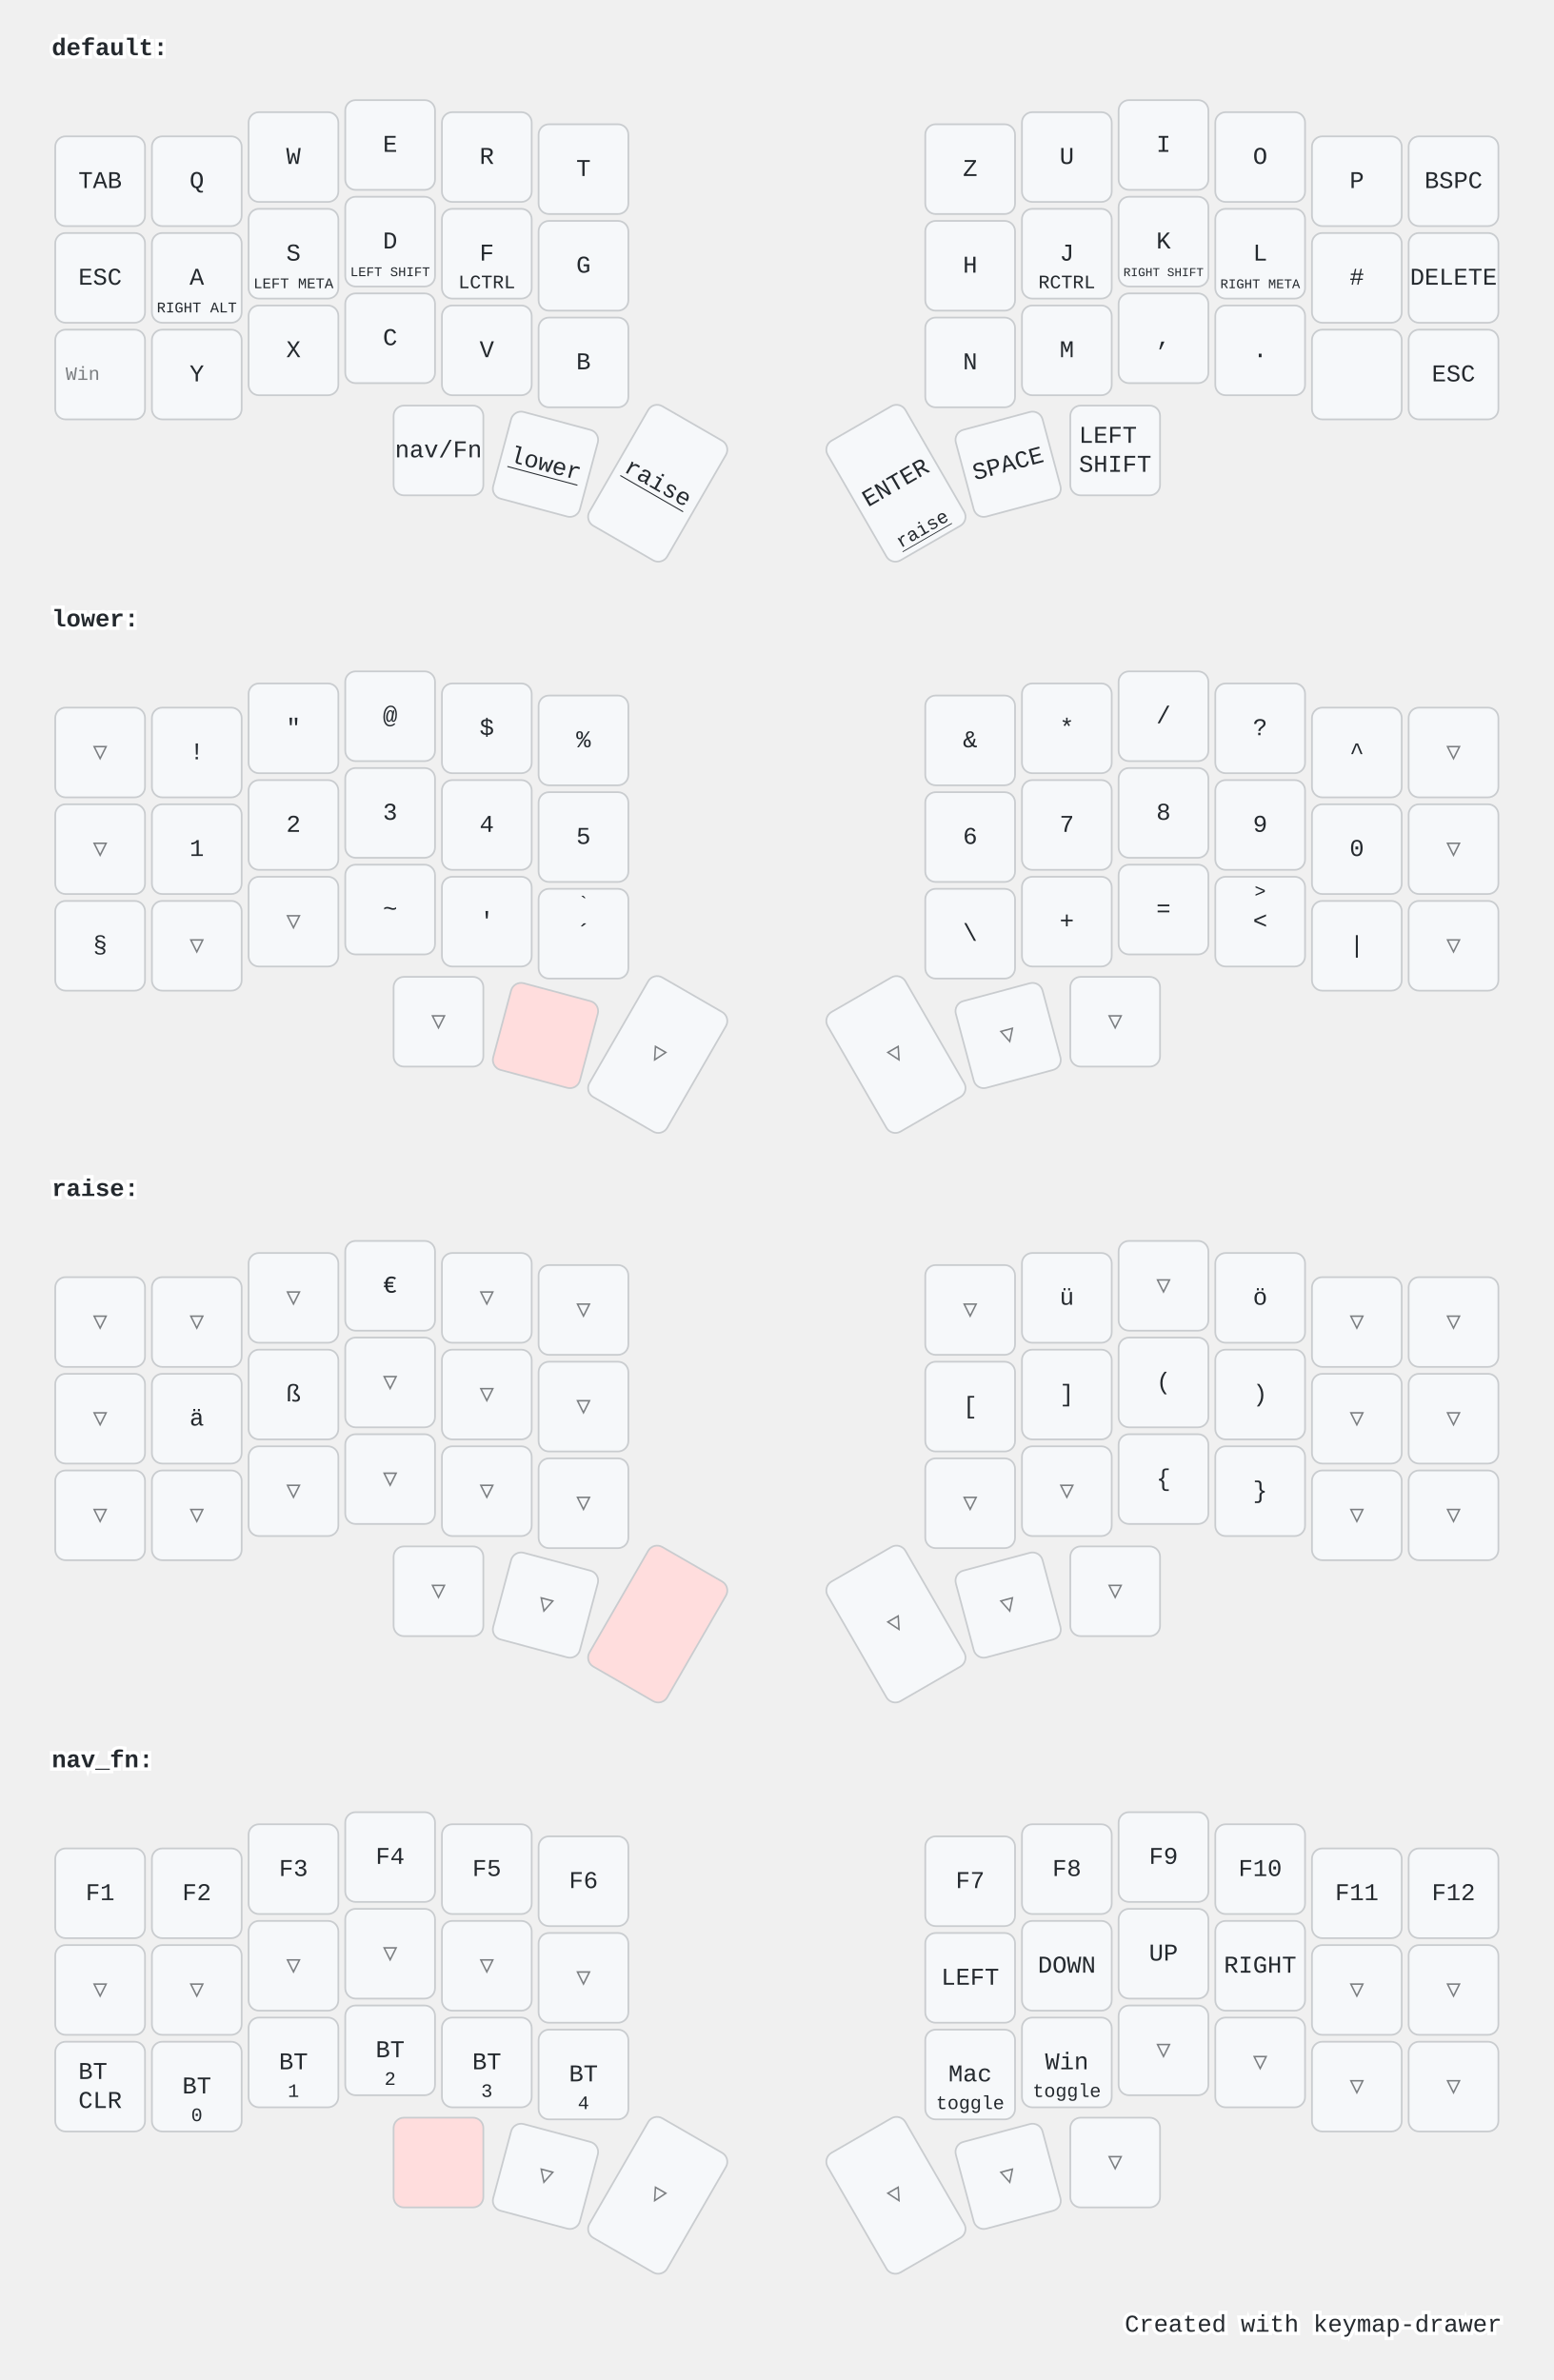
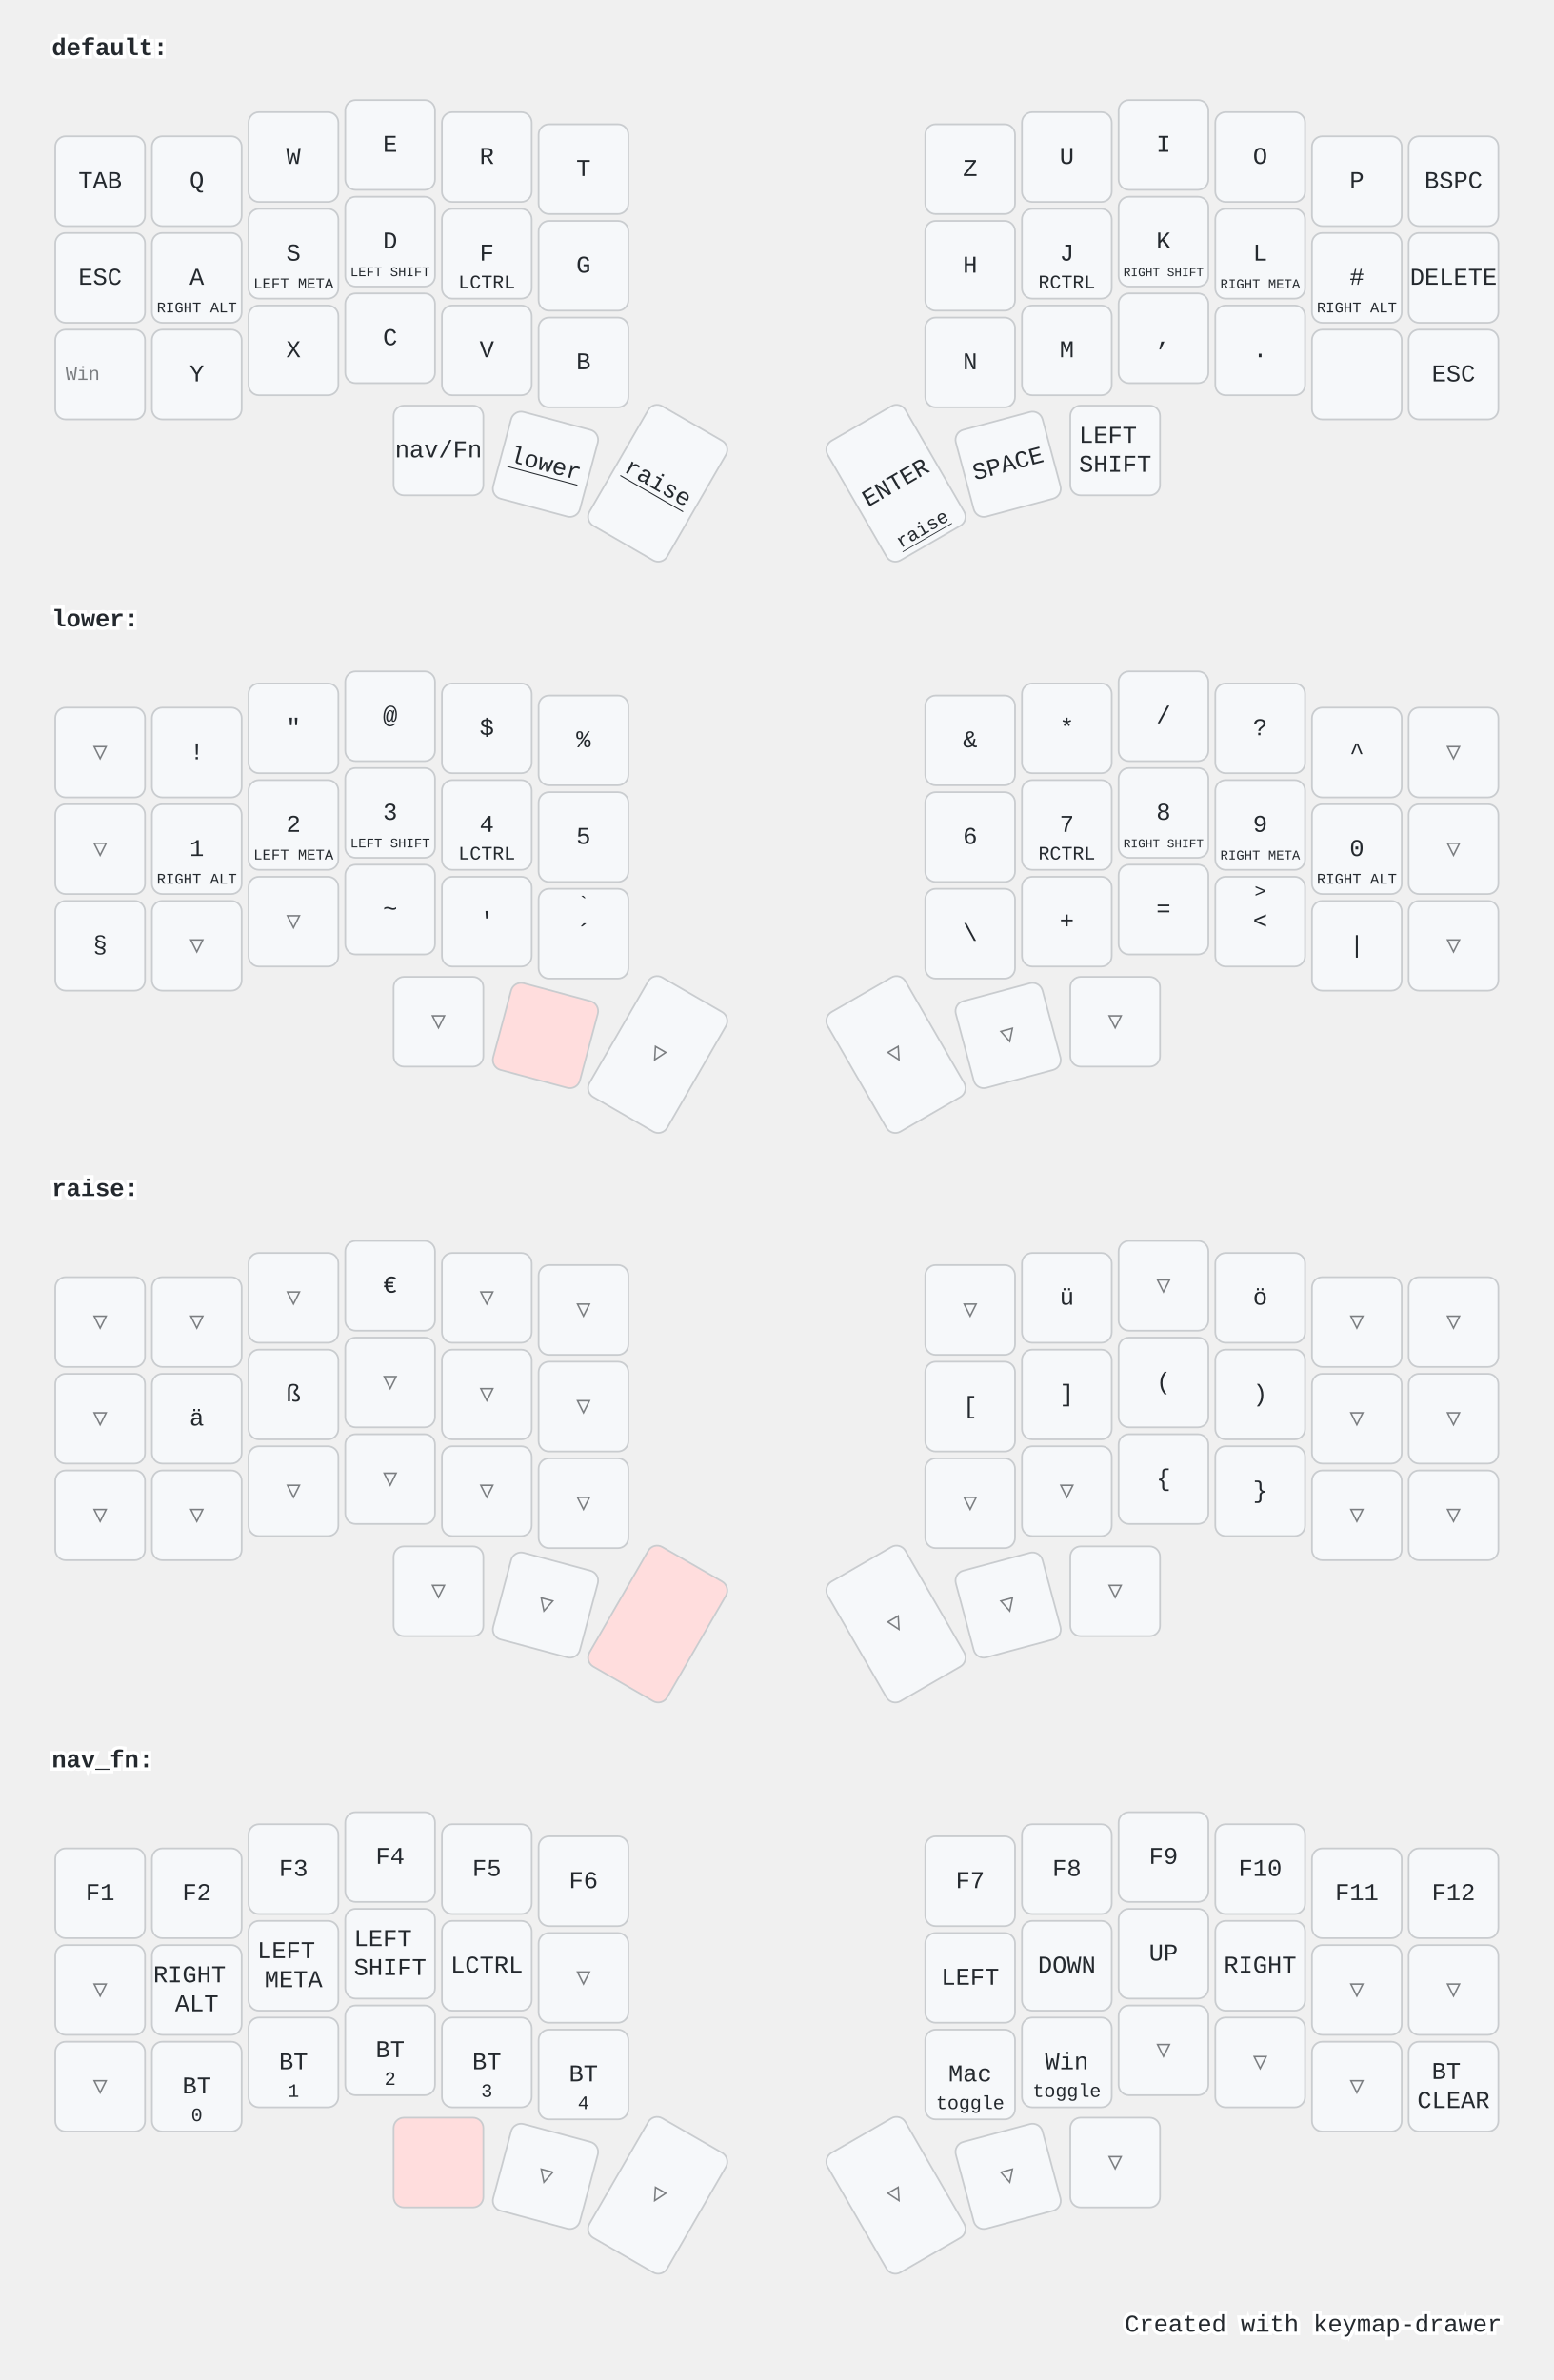
<svg xmlns="http://www.w3.org/2000/svg" width="900" height="1379" viewBox="0 0 900 1379" class="keymap">
  <style>/* inherit to force styles through use tags */
svg path {
    fill: inherit;
}

/* font and background color specifications */
svg.keymap {
    font-family: SFMono-Regular,Consolas,Liberation Mono,Menlo,monospace;
    font-size: 14px;
    font-kerning: normal;
    text-rendering: optimizeLegibility;
    fill: #24292e;
}

/* default key styling */
rect.key {
    fill: #f6f8fa;
}

rect.key, rect.combo {
    stroke: #c9cccf;
    stroke-width: 1;
}

/* default key side styling, only used is draw_key_sides is set */
rect.side {
    filter: brightness(90%);
}

/* color accent for combo boxes */
rect.combo, rect.combo-separate {
    fill: #cdf;
}

/* color accent for held keys */
rect.held, rect.combo.held {
    fill: #fdd;
}

/* color accent for ghost (optional) keys */
rect.ghost, rect.combo.ghost {
    stroke-dasharray: 4, 4;
    stroke-width: 2;
}

text {
    text-anchor: middle;
    dominant-baseline: middle;
}

/* styling for layer labels */
text.label {
    font-weight: bold;
    text-anchor: start;
    stroke: white;
    stroke-width: 4;
    paint-order: stroke;
}

/* styling for optional footer */
text.footer {
    text-anchor: end;
    dominant-baseline: auto;
    stroke: white;
    stroke-width: 4;
    paint-order: stroke;
}

/* styling for combo tap, and key non-tap label text */
text.combo, text.hold, text.shifted, text.left, text.right {
    font-size: 11px;
}

text.hold {
    text-anchor: middle;
    dominant-baseline: auto;
}

text.shifted {
    text-anchor: middle;
    dominant-baseline: hanging;
}

text.left {
    text-anchor: start;
}

text.right {
    text-anchor: end;
}

text.layer-activator {
    text-decoration: underline;
}

/* styling for hold/shifted label text in combo box */
text.combo.hold, text.combo.shifted, text.combo.left, text.combo.right {
    font-size: 8px;
}

/* lighter symbol for transparent keys */
text.trans {
    fill: #7b7e81;
}

/* styling for combo dendrons */
path.combo {
    stroke-width: 1;
    stroke: gray;
    fill: none;
}

/* Start Tabler Icons Cleanup */
/* cannot use height/width with glyphs */
.icon-tabler &gt; path {
    fill: inherit;
    stroke: inherit;
    stroke-width: 2;
}
/* hide tabler's default box */
.icon-tabler &gt; path[stroke="none"][fill="none"] {
    visibility: hidden;
}
/* End Tabler Icons Cleanup */

@media (prefers-color-scheme: dark) {
svg.keymap { fill: #d1d6db; }
rect.key { fill: #3f4750; }
rect.key, rect.combo { stroke: #60666c; }
rect.combo, rect.combo-separate { fill: #1f3d7a; }
rect.held, rect.combo.held { fill: #854747; }
text.label, text.footer { stroke: black; }
text.trans { fill: #7e8184; }
path.combo { stroke: #7f7f7f; }

}</style>
  <g transform="translate(30, 0)" class="layer-default">
    <text x="0" y="28" class="label" id="default">default:</text>
    <g transform="translate(0, 56)">
      <g transform="translate(28, 49)" class="key keypos-0">
        <rect rx="6" ry="6" x="-26" y="-26" width="52" height="52" class="key" />
        <text x="0" y="0" class="key tap">TAB</text>
      </g>
      <g transform="translate(84, 49)" class="key keypos-1">
        <rect rx="6" ry="6" x="-26" y="-26" width="52" height="52" class="key" />
        <text x="0" y="0" class="key tap">Q</text>
      </g>
      <g transform="translate(140, 35)" class="key keypos-2">
        <rect rx="6" ry="6" x="-26" y="-26" width="52" height="52" class="key" />
        <text x="0" y="0" class="key tap">W</text>
      </g>
      <g transform="translate(196, 28)" class="key keypos-3">
        <rect rx="6" ry="6" x="-26" y="-26" width="52" height="52" class="key" />
        <text x="0" y="0" class="key tap">E</text>
      </g>
      <g transform="translate(252, 35)" class="key keypos-4">
        <rect rx="6" ry="6" x="-26" y="-26" width="52" height="52" class="key" />
        <text x="0" y="0" class="key tap">R</text>
      </g>
      <g transform="translate(308, 42)" class="key keypos-5">
        <rect rx="6" ry="6" x="-26" y="-26" width="52" height="52" class="key" />
        <text x="0" y="0" class="key tap">T</text>
      </g>
      <g transform="translate(532, 42)" class="key keypos-6">
        <rect rx="6" ry="6" x="-26" y="-26" width="52" height="52" class="key" />
        <text x="0" y="0" class="key tap">Z</text>
      </g>
      <g transform="translate(588, 35)" class="key keypos-7">
        <rect rx="6" ry="6" x="-26" y="-26" width="52" height="52" class="key" />
        <text x="0" y="0" class="key tap">U</text>
      </g>
      <g transform="translate(644, 28)" class="key keypos-8">
        <rect rx="6" ry="6" x="-26" y="-26" width="52" height="52" class="key" />
        <text x="0" y="0" class="key tap">I</text>
      </g>
      <g transform="translate(700, 35)" class="key keypos-9">
        <rect rx="6" ry="6" x="-26" y="-26" width="52" height="52" class="key" />
        <text x="0" y="0" class="key tap">O</text>
      </g>
      <g transform="translate(756, 49)" class="key keypos-10">
        <rect rx="6" ry="6" x="-26" y="-26" width="52" height="52" class="key" />
        <text x="0" y="0" class="key tap">P</text>
      </g>
      <g transform="translate(812, 49)" class="key keypos-11">
        <rect rx="6" ry="6" x="-26" y="-26" width="52" height="52" class="key" />
        <text x="0" y="0" class="key tap">BSPC</text>
      </g>
      <g transform="translate(28, 105)" class="key keypos-12">
        <rect rx="6" ry="6" x="-26" y="-26" width="52" height="52" class="key" />
        <text x="0" y="0" class="key tap">ESC</text>
      </g>
      <g transform="translate(84, 105)" class="key keypos-13">
        <rect rx="6" ry="6" x="-26" y="-26" width="52" height="52" class="key" />
        <text x="0" y="0" class="key tap">A</text>
        <text x="0" y="20" class="key hold">
          <tspan style="font-size: 78%">RIGHT ALT</tspan>
        </text>
      </g>
      <g transform="translate(140, 91)" class="key keypos-14">
        <rect rx="6" ry="6" x="-26" y="-26" width="52" height="52" class="key" />
        <text x="0" y="0" class="key tap">S</text>
        <text x="0" y="20" class="key hold">
          <tspan style="font-size: 78%">LEFT META</tspan>
        </text>
      </g>
      <g transform="translate(196, 84)" class="key keypos-15">
        <rect rx="6" ry="6" x="-26" y="-26" width="52" height="52" class="key" />
        <text x="0" y="0" class="key tap">D</text>
        <text x="0" y="20" class="key hold">
          <tspan style="font-size: 70%">LEFT SHIFT</tspan>
        </text>
      </g>
      <g transform="translate(252, 91)" class="key keypos-16">
        <rect rx="6" ry="6" x="-26" y="-26" width="52" height="52" class="key" />
        <text x="0" y="0" class="key tap">F</text>
        <text x="0" y="20" class="key hold">LCTRL</text>
      </g>
      <g transform="translate(308, 98)" class="key keypos-17">
        <rect rx="6" ry="6" x="-26" y="-26" width="52" height="52" class="key" />
        <text x="0" y="0" class="key tap">G</text>
      </g>
      <g transform="translate(532, 98)" class="key keypos-18">
        <rect rx="6" ry="6" x="-26" y="-26" width="52" height="52" class="key" />
        <text x="0" y="0" class="key tap">H</text>
      </g>
      <g transform="translate(588, 91)" class="key keypos-19">
        <rect rx="6" ry="6" x="-26" y="-26" width="52" height="52" class="key" />
        <text x="0" y="0" class="key tap">J</text>
        <text x="0" y="20" class="key hold">RCTRL</text>
      </g>
      <g transform="translate(644, 84)" class="key keypos-20">
        <rect rx="6" ry="6" x="-26" y="-26" width="52" height="52" class="key" />
        <text x="0" y="0" class="key tap">K</text>
        <text x="0" y="20" class="key hold">
          <tspan style="font-size: 64%">RIGHT SHIFT</tspan>
        </text>
      </g>
      <g transform="translate(700, 91)" class="key keypos-21">
        <rect rx="6" ry="6" x="-26" y="-26" width="52" height="52" class="key" />
        <text x="0" y="0" class="key tap">L</text>
        <text x="0" y="20" class="key hold">
          <tspan style="font-size: 70%">RIGHT META</tspan>
        </text>
      </g>
      <g transform="translate(756, 105)" class="key keypos-22">
        <rect rx="6" ry="6" x="-26" y="-26" width="52" height="52" class="key" />
        <text x="0" y="0" class="key tap">#</text>
+         <text x="0" y="20" class="key hold">
+           <tspan style="font-size: 78%">RIGHT ALT</tspan>
+         </text>
      </g>
      <g transform="translate(812, 105)" class="key keypos-23">
        <rect rx="6" ry="6" x="-26" y="-26" width="52" height="52" class="key" />
        <text x="0" y="0" class="key tap">DELETE</text>
      </g>
      <g transform="translate(28, 161)" class="key trans keypos-24">
        <rect rx="6" ry="6" x="-26" y="-26" width="52" height="52" class="key trans" />
        <text x="-20" y="0" class="key trans left">Win</text>
      </g>
      <g transform="translate(84, 161)" class="key keypos-25">
        <rect rx="6" ry="6" x="-26" y="-26" width="52" height="52" class="key" />
        <text x="0" y="0" class="key tap">Y</text>
      </g>
      <g transform="translate(140, 147)" class="key keypos-26">
        <rect rx="6" ry="6" x="-26" y="-26" width="52" height="52" class="key" />
        <text x="0" y="0" class="key tap">X</text>
      </g>
      <g transform="translate(196, 140)" class="key keypos-27">
        <rect rx="6" ry="6" x="-26" y="-26" width="52" height="52" class="key" />
        <text x="0" y="0" class="key tap">C</text>
      </g>
      <g transform="translate(252, 147)" class="key keypos-28">
        <rect rx="6" ry="6" x="-26" y="-26" width="52" height="52" class="key" />
        <text x="0" y="0" class="key tap">V</text>
      </g>
      <g transform="translate(308, 154)" class="key keypos-29">
        <rect rx="6" ry="6" x="-26" y="-26" width="52" height="52" class="key" />
        <text x="0" y="0" class="key tap">B</text>
      </g>
      <g transform="translate(532, 154)" class="key keypos-30">
        <rect rx="6" ry="6" x="-26" y="-26" width="52" height="52" class="key" />
        <text x="0" y="0" class="key tap">N</text>
      </g>
      <g transform="translate(588, 147)" class="key keypos-31">
        <rect rx="6" ry="6" x="-26" y="-26" width="52" height="52" class="key" />
        <text x="0" y="0" class="key tap">M</text>
      </g>
      <g transform="translate(644, 140)" class="key keypos-32">
        <rect rx="6" ry="6" x="-26" y="-26" width="52" height="52" class="key" />
        <text x="0" y="0" class="key tap">,</text>
      </g>
      <g transform="translate(700, 147)" class="key keypos-33">
        <rect rx="6" ry="6" x="-26" y="-26" width="52" height="52" class="key" />
        <text x="0" y="0" class="key tap">.</text>
      </g>
      <g transform="translate(756, 161)" class="key keypos-34">
        <rect rx="6" ry="6" x="-26" y="-26" width="52" height="52" class="key" />
      </g>
      <g transform="translate(812, 161)" class="key keypos-35">
        <rect rx="6" ry="6" x="-26" y="-26" width="52" height="52" class="key" />
        <text x="0" y="0" class="key tap">ESC</text>
      </g>
      <g transform="translate(224, 205)" class="key keypos-36">
        <rect rx="6" ry="6" x="-26" y="-26" width="52" height="52" class="key" />
        <text x="0" y="0" class="key tap">nav/Fn</text>
      </g>
      <g transform="translate(286, 213) rotate(15.0)" class="key keypos-37">
        <rect rx="6" ry="6" x="-26" y="-26" width="52" height="52" class="key" />
        <a href="#lower">
          <text x="0" y="0" class="key tap layer-activator">lower</text>
        </a>
      </g>
      <g transform="translate(351, 224) rotate(30.0)" class="key keypos-38">
        <rect rx="6" ry="6" x="-26" y="-40" width="52" height="80" class="key" />
        <a href="#raise">
          <text x="0" y="0" class="key tap layer-activator">raise</text>
        </a>
      </g>
      <g transform="translate(489, 224) rotate(-30.0)" class="key keypos-39">
        <rect rx="6" ry="6" x="-26" y="-40" width="52" height="80" class="key" />
        <text x="0" y="0" class="key tap">ENTER</text>
        <a href="#raise">
          <text x="0" y="34" class="key hold layer-activator">raise</text>
        </a>
      </g>
      <g transform="translate(554, 213) rotate(-15.0)" class="key keypos-40">
        <rect rx="6" ry="6" x="-26" y="-26" width="52" height="52" class="key" />
        <text x="0" y="0" class="key tap">SPACE</text>
      </g>
      <g transform="translate(616, 205)" class="key keypos-41">
        <rect rx="6" ry="6" x="-26" y="-26" width="52" height="52" class="key" />
        <text x="0" y="0" class="key tap">
          <tspan x="0" dy="-0.6em">LEFT</tspan>
          <tspan x="0" dy="1.2em">SHIFT</tspan>
        </text>
      </g>
    </g>
  </g>
  <g transform="translate(30, 331)" class="layer-lower">
    <text x="0" y="28" class="label" id="lower">lower:</text>
    <g transform="translate(0, 56)">
      <g transform="translate(28, 49)" class="key trans keypos-0">
        <rect rx="6" ry="6" x="-26" y="-26" width="52" height="52" class="key trans" />
        <text x="0" y="0" class="key trans tap">▽</text>
      </g>
      <g transform="translate(84, 49)" class="key keypos-1">
        <rect rx="6" ry="6" x="-26" y="-26" width="52" height="52" class="key" />
        <text x="0" y="0" class="key tap">!</text>
      </g>
      <g transform="translate(140, 35)" class="key keypos-2">
        <rect rx="6" ry="6" x="-26" y="-26" width="52" height="52" class="key" />
        <text x="0" y="0" class="key tap">"</text>
      </g>
      <g transform="translate(196, 28)" class="key keypos-3">
        <rect rx="6" ry="6" x="-26" y="-26" width="52" height="52" class="key" />
        <text x="0" y="0" class="key tap">@</text>
      </g>
      <g transform="translate(252, 35)" class="key keypos-4">
        <rect rx="6" ry="6" x="-26" y="-26" width="52" height="52" class="key" />
        <text x="0" y="0" class="key tap">$</text>
      </g>
      <g transform="translate(308, 42)" class="key keypos-5">
        <rect rx="6" ry="6" x="-26" y="-26" width="52" height="52" class="key" />
        <text x="0" y="0" class="key tap">%</text>
      </g>
      <g transform="translate(532, 42)" class="key keypos-6">
        <rect rx="6" ry="6" x="-26" y="-26" width="52" height="52" class="key" />
        <text x="0" y="0" class="key tap">&amp;</text>
      </g>
      <g transform="translate(588, 35)" class="key keypos-7">
        <rect rx="6" ry="6" x="-26" y="-26" width="52" height="52" class="key" />
        <text x="0" y="0" class="key tap">*</text>
      </g>
      <g transform="translate(644, 28)" class="key keypos-8">
        <rect rx="6" ry="6" x="-26" y="-26" width="52" height="52" class="key" />
        <text x="0" y="0" class="key tap">/</text>
      </g>
      <g transform="translate(700, 35)" class="key keypos-9">
        <rect rx="6" ry="6" x="-26" y="-26" width="52" height="52" class="key" />
        <text x="0" y="0" class="key tap">?</text>
      </g>
      <g transform="translate(756, 49)" class="key keypos-10">
        <rect rx="6" ry="6" x="-26" y="-26" width="52" height="52" class="key" />
        <text x="0" y="0" class="key tap">^</text>
      </g>
      <g transform="translate(812, 49)" class="key trans keypos-11">
        <rect rx="6" ry="6" x="-26" y="-26" width="52" height="52" class="key trans" />
        <text x="0" y="0" class="key trans tap">▽</text>
      </g>
      <g transform="translate(28, 105)" class="key trans keypos-12">
        <rect rx="6" ry="6" x="-26" y="-26" width="52" height="52" class="key trans" />
        <text x="0" y="0" class="key trans tap">▽</text>
      </g>
      <g transform="translate(84, 105)" class="key keypos-13">
        <rect rx="6" ry="6" x="-26" y="-26" width="52" height="52" class="key" />
        <text x="0" y="0" class="key tap">1</text>
+         <text x="0" y="20" class="key hold">
+           <tspan style="font-size: 78%">RIGHT ALT</tspan>
+         </text>
      </g>
      <g transform="translate(140, 91)" class="key keypos-14">
        <rect rx="6" ry="6" x="-26" y="-26" width="52" height="52" class="key" />
        <text x="0" y="0" class="key tap">2</text>
+         <text x="0" y="20" class="key hold">
+           <tspan style="font-size: 78%">LEFT META</tspan>
+         </text>
      </g>
      <g transform="translate(196, 84)" class="key keypos-15">
        <rect rx="6" ry="6" x="-26" y="-26" width="52" height="52" class="key" />
        <text x="0" y="0" class="key tap">3</text>
+         <text x="0" y="20" class="key hold">
+           <tspan style="font-size: 70%">LEFT SHIFT</tspan>
+         </text>
      </g>
      <g transform="translate(252, 91)" class="key keypos-16">
        <rect rx="6" ry="6" x="-26" y="-26" width="52" height="52" class="key" />
        <text x="0" y="0" class="key tap">4</text>
+         <text x="0" y="20" class="key hold">LCTRL</text>
      </g>
      <g transform="translate(308, 98)" class="key keypos-17">
        <rect rx="6" ry="6" x="-26" y="-26" width="52" height="52" class="key" />
        <text x="0" y="0" class="key tap">5</text>
      </g>
      <g transform="translate(532, 98)" class="key keypos-18">
        <rect rx="6" ry="6" x="-26" y="-26" width="52" height="52" class="key" />
        <text x="0" y="0" class="key tap">6</text>
      </g>
      <g transform="translate(588, 91)" class="key keypos-19">
        <rect rx="6" ry="6" x="-26" y="-26" width="52" height="52" class="key" />
        <text x="0" y="0" class="key tap">7</text>
+         <text x="0" y="20" class="key hold">RCTRL</text>
      </g>
      <g transform="translate(644, 84)" class="key keypos-20">
        <rect rx="6" ry="6" x="-26" y="-26" width="52" height="52" class="key" />
        <text x="0" y="0" class="key tap">8</text>
+         <text x="0" y="20" class="key hold">
+           <tspan style="font-size: 64%">RIGHT SHIFT</tspan>
+         </text>
      </g>
      <g transform="translate(700, 91)" class="key keypos-21">
        <rect rx="6" ry="6" x="-26" y="-26" width="52" height="52" class="key" />
        <text x="0" y="0" class="key tap">9</text>
+         <text x="0" y="20" class="key hold">
+           <tspan style="font-size: 70%">RIGHT META</tspan>
+         </text>
      </g>
      <g transform="translate(756, 105)" class="key keypos-22">
        <rect rx="6" ry="6" x="-26" y="-26" width="52" height="52" class="key" />
        <text x="0" y="0" class="key tap">0</text>
+         <text x="0" y="20" class="key hold">
+           <tspan style="font-size: 78%">RIGHT ALT</tspan>
+         </text>
      </g>
      <g transform="translate(812, 105)" class="key trans keypos-23">
        <rect rx="6" ry="6" x="-26" y="-26" width="52" height="52" class="key trans" />
        <text x="0" y="0" class="key trans tap">▽</text>
      </g>
      <g transform="translate(28, 161)" class="key keypos-24">
        <rect rx="6" ry="6" x="-26" y="-26" width="52" height="52" class="key" />
        <text x="0" y="0" class="key tap">§</text>
      </g>
      <g transform="translate(84, 161)" class="key trans keypos-25">
        <rect rx="6" ry="6" x="-26" y="-26" width="52" height="52" class="key trans" />
        <text x="0" y="0" class="key trans tap">▽</text>
      </g>
      <g transform="translate(140, 147)" class="key trans keypos-26">
        <rect rx="6" ry="6" x="-26" y="-26" width="52" height="52" class="key trans" />
        <text x="0" y="0" class="key trans tap">▽</text>
      </g>
      <g transform="translate(196, 140)" class="key keypos-27">
        <rect rx="6" ry="6" x="-26" y="-26" width="52" height="52" class="key" />
        <text x="0" y="0" class="key tap">~</text>
      </g>
      <g transform="translate(252, 147)" class="key keypos-28">
        <rect rx="6" ry="6" x="-26" y="-26" width="52" height="52" class="key" />
        <text x="0" y="0" class="key tap">'</text>
      </g>
      <g transform="translate(308, 154)" class="key keypos-29">
        <rect rx="6" ry="6" x="-26" y="-26" width="52" height="52" class="key" />
        <text x="0" y="0" class="key tap">´</text>
        <text x="0" y="-20" class="key shifted">`</text>
      </g>
      <g transform="translate(532, 154)" class="key keypos-30">
        <rect rx="6" ry="6" x="-26" y="-26" width="52" height="52" class="key" />
        <text x="0" y="0" class="key tap">\</text>
      </g>
      <g transform="translate(588, 147)" class="key keypos-31">
        <rect rx="6" ry="6" x="-26" y="-26" width="52" height="52" class="key" />
        <text x="0" y="0" class="key tap">+</text>
      </g>
      <g transform="translate(644, 140)" class="key keypos-32">
        <rect rx="6" ry="6" x="-26" y="-26" width="52" height="52" class="key" />
        <text x="0" y="0" class="key tap">=</text>
      </g>
      <g transform="translate(700, 147)" class="key keypos-33">
        <rect rx="6" ry="6" x="-26" y="-26" width="52" height="52" class="key" />
        <text x="0" y="0" class="key tap">&lt;</text>
        <text x="0" y="-20" class="key shifted">&gt;</text>
      </g>
      <g transform="translate(756, 161)" class="key keypos-34">
        <rect rx="6" ry="6" x="-26" y="-26" width="52" height="52" class="key" />
        <text x="0" y="0" class="key tap">|</text>
      </g>
      <g transform="translate(812, 161)" class="key trans keypos-35">
        <rect rx="6" ry="6" x="-26" y="-26" width="52" height="52" class="key trans" />
        <text x="0" y="0" class="key trans tap">▽</text>
      </g>
      <g transform="translate(224, 205)" class="key trans keypos-36">
        <rect rx="6" ry="6" x="-26" y="-26" width="52" height="52" class="key trans" />
        <text x="0" y="0" class="key trans tap">▽</text>
      </g>
      <g transform="translate(286, 213) rotate(15.0)" class="key held keypos-37">
        <rect rx="6" ry="6" x="-26" y="-26" width="52" height="52" class="key held" />
      </g>
      <g transform="translate(351, 224) rotate(30.0)" class="key trans keypos-38">
        <rect rx="6" ry="6" x="-26" y="-40" width="52" height="80" class="key trans" />
        <text x="0" y="0" class="key trans tap">▽</text>
      </g>
      <g transform="translate(489, 224) rotate(-30.0)" class="key trans keypos-39">
        <rect rx="6" ry="6" x="-26" y="-40" width="52" height="80" class="key trans" />
        <text x="0" y="0" class="key trans tap">▽</text>
      </g>
      <g transform="translate(554, 213) rotate(-15.0)" class="key trans keypos-40">
        <rect rx="6" ry="6" x="-26" y="-26" width="52" height="52" class="key trans" />
        <text x="0" y="0" class="key trans tap">▽</text>
      </g>
      <g transform="translate(616, 205)" class="key trans keypos-41">
        <rect rx="6" ry="6" x="-26" y="-26" width="52" height="52" class="key trans" />
        <text x="0" y="0" class="key trans tap">▽</text>
      </g>
    </g>
  </g>
  <g transform="translate(30, 661)" class="layer-raise">
    <text x="0" y="28" class="label" id="raise">raise:</text>
    <g transform="translate(0, 56)">
      <g transform="translate(28, 49)" class="key trans keypos-0">
        <rect rx="6" ry="6" x="-26" y="-26" width="52" height="52" class="key trans" />
        <text x="0" y="0" class="key trans tap">▽</text>
      </g>
      <g transform="translate(84, 49)" class="key trans keypos-1">
        <rect rx="6" ry="6" x="-26" y="-26" width="52" height="52" class="key trans" />
        <text x="0" y="0" class="key trans tap">▽</text>
      </g>
      <g transform="translate(140, 35)" class="key trans keypos-2">
        <rect rx="6" ry="6" x="-26" y="-26" width="52" height="52" class="key trans" />
        <text x="0" y="0" class="key trans tap">▽</text>
      </g>
      <g transform="translate(196, 28)" class="key keypos-3">
        <rect rx="6" ry="6" x="-26" y="-26" width="52" height="52" class="key" />
        <text x="0" y="0" class="key tap">€</text>
      </g>
      <g transform="translate(252, 35)" class="key trans keypos-4">
        <rect rx="6" ry="6" x="-26" y="-26" width="52" height="52" class="key trans" />
        <text x="0" y="0" class="key trans tap">▽</text>
      </g>
      <g transform="translate(308, 42)" class="key trans keypos-5">
        <rect rx="6" ry="6" x="-26" y="-26" width="52" height="52" class="key trans" />
        <text x="0" y="0" class="key trans tap">▽</text>
      </g>
      <g transform="translate(532, 42)" class="key trans keypos-6">
        <rect rx="6" ry="6" x="-26" y="-26" width="52" height="52" class="key trans" />
        <text x="0" y="0" class="key trans tap">▽</text>
      </g>
      <g transform="translate(588, 35)" class="key keypos-7">
        <rect rx="6" ry="6" x="-26" y="-26" width="52" height="52" class="key" />
        <text x="0" y="0" class="key tap">ü</text>
      </g>
      <g transform="translate(644, 28)" class="key trans keypos-8">
        <rect rx="6" ry="6" x="-26" y="-26" width="52" height="52" class="key trans" />
        <text x="0" y="0" class="key trans tap">▽</text>
      </g>
      <g transform="translate(700, 35)" class="key keypos-9">
        <rect rx="6" ry="6" x="-26" y="-26" width="52" height="52" class="key" />
        <text x="0" y="0" class="key tap">ö</text>
      </g>
      <g transform="translate(756, 49)" class="key trans keypos-10">
        <rect rx="6" ry="6" x="-26" y="-26" width="52" height="52" class="key trans" />
        <text x="0" y="0" class="key trans tap">▽</text>
      </g>
      <g transform="translate(812, 49)" class="key trans keypos-11">
        <rect rx="6" ry="6" x="-26" y="-26" width="52" height="52" class="key trans" />
        <text x="0" y="0" class="key trans tap">▽</text>
      </g>
      <g transform="translate(28, 105)" class="key trans keypos-12">
        <rect rx="6" ry="6" x="-26" y="-26" width="52" height="52" class="key trans" />
        <text x="0" y="0" class="key trans tap">▽</text>
      </g>
      <g transform="translate(84, 105)" class="key keypos-13">
        <rect rx="6" ry="6" x="-26" y="-26" width="52" height="52" class="key" />
        <text x="0" y="0" class="key tap">ä</text>
      </g>
      <g transform="translate(140, 91)" class="key keypos-14">
        <rect rx="6" ry="6" x="-26" y="-26" width="52" height="52" class="key" />
        <text x="0" y="0" class="key tap">ß</text>
      </g>
      <g transform="translate(196, 84)" class="key trans keypos-15">
        <rect rx="6" ry="6" x="-26" y="-26" width="52" height="52" class="key trans" />
        <text x="0" y="0" class="key trans tap">▽</text>
      </g>
      <g transform="translate(252, 91)" class="key trans keypos-16">
        <rect rx="6" ry="6" x="-26" y="-26" width="52" height="52" class="key trans" />
        <text x="0" y="0" class="key trans tap">▽</text>
      </g>
      <g transform="translate(308, 98)" class="key trans keypos-17">
        <rect rx="6" ry="6" x="-26" y="-26" width="52" height="52" class="key trans" />
        <text x="0" y="0" class="key trans tap">▽</text>
      </g>
      <g transform="translate(532, 98)" class="key keypos-18">
        <rect rx="6" ry="6" x="-26" y="-26" width="52" height="52" class="key" />
        <text x="0" y="0" class="key tap">[</text>
      </g>
      <g transform="translate(588, 91)" class="key keypos-19">
        <rect rx="6" ry="6" x="-26" y="-26" width="52" height="52" class="key" />
        <text x="0" y="0" class="key tap">]</text>
      </g>
      <g transform="translate(644, 84)" class="key keypos-20">
        <rect rx="6" ry="6" x="-26" y="-26" width="52" height="52" class="key" />
        <text x="0" y="0" class="key tap">(</text>
      </g>
      <g transform="translate(700, 91)" class="key keypos-21">
        <rect rx="6" ry="6" x="-26" y="-26" width="52" height="52" class="key" />
        <text x="0" y="0" class="key tap">)</text>
      </g>
      <g transform="translate(756, 105)" class="key trans keypos-22">
        <rect rx="6" ry="6" x="-26" y="-26" width="52" height="52" class="key trans" />
        <text x="0" y="0" class="key trans tap">▽</text>
      </g>
      <g transform="translate(812, 105)" class="key trans keypos-23">
        <rect rx="6" ry="6" x="-26" y="-26" width="52" height="52" class="key trans" />
        <text x="0" y="0" class="key trans tap">▽</text>
      </g>
      <g transform="translate(28, 161)" class="key trans keypos-24">
        <rect rx="6" ry="6" x="-26" y="-26" width="52" height="52" class="key trans" />
        <text x="0" y="0" class="key trans tap">▽</text>
      </g>
      <g transform="translate(84, 161)" class="key trans keypos-25">
        <rect rx="6" ry="6" x="-26" y="-26" width="52" height="52" class="key trans" />
        <text x="0" y="0" class="key trans tap">▽</text>
      </g>
      <g transform="translate(140, 147)" class="key trans keypos-26">
        <rect rx="6" ry="6" x="-26" y="-26" width="52" height="52" class="key trans" />
        <text x="0" y="0" class="key trans tap">▽</text>
      </g>
      <g transform="translate(196, 140)" class="key trans keypos-27">
        <rect rx="6" ry="6" x="-26" y="-26" width="52" height="52" class="key trans" />
        <text x="0" y="0" class="key trans tap">▽</text>
      </g>
      <g transform="translate(252, 147)" class="key trans keypos-28">
        <rect rx="6" ry="6" x="-26" y="-26" width="52" height="52" class="key trans" />
        <text x="0" y="0" class="key trans tap">▽</text>
      </g>
      <g transform="translate(308, 154)" class="key trans keypos-29">
        <rect rx="6" ry="6" x="-26" y="-26" width="52" height="52" class="key trans" />
        <text x="0" y="0" class="key trans tap">▽</text>
      </g>
      <g transform="translate(532, 154)" class="key trans keypos-30">
        <rect rx="6" ry="6" x="-26" y="-26" width="52" height="52" class="key trans" />
        <text x="0" y="0" class="key trans tap">▽</text>
      </g>
      <g transform="translate(588, 147)" class="key trans keypos-31">
        <rect rx="6" ry="6" x="-26" y="-26" width="52" height="52" class="key trans" />
        <text x="0" y="0" class="key trans tap">▽</text>
      </g>
      <g transform="translate(644, 140)" class="key keypos-32">
        <rect rx="6" ry="6" x="-26" y="-26" width="52" height="52" class="key" />
        <text x="0" y="0" class="key tap">{</text>
      </g>
      <g transform="translate(700, 147)" class="key keypos-33">
        <rect rx="6" ry="6" x="-26" y="-26" width="52" height="52" class="key" />
        <text x="0" y="0" class="key tap">}</text>
      </g>
      <g transform="translate(756, 161)" class="key trans keypos-34">
        <rect rx="6" ry="6" x="-26" y="-26" width="52" height="52" class="key trans" />
        <text x="0" y="0" class="key trans tap">▽</text>
      </g>
      <g transform="translate(812, 161)" class="key trans keypos-35">
        <rect rx="6" ry="6" x="-26" y="-26" width="52" height="52" class="key trans" />
        <text x="0" y="0" class="key trans tap">▽</text>
      </g>
      <g transform="translate(224, 205)" class="key trans keypos-36">
        <rect rx="6" ry="6" x="-26" y="-26" width="52" height="52" class="key trans" />
        <text x="0" y="0" class="key trans tap">▽</text>
      </g>
      <g transform="translate(286, 213) rotate(15.0)" class="key trans keypos-37">
        <rect rx="6" ry="6" x="-26" y="-26" width="52" height="52" class="key trans" />
        <text x="0" y="0" class="key trans tap">▽</text>
      </g>
      <g transform="translate(351, 224) rotate(30.0)" class="key held keypos-38">
        <rect rx="6" ry="6" x="-26" y="-40" width="52" height="80" class="key held" />
      </g>
      <g transform="translate(489, 224) rotate(-30.0)" class="key trans keypos-39">
        <rect rx="6" ry="6" x="-26" y="-40" width="52" height="80" class="key trans" />
        <text x="0" y="0" class="key trans tap">▽</text>
      </g>
      <g transform="translate(554, 213) rotate(-15.0)" class="key trans keypos-40">
        <rect rx="6" ry="6" x="-26" y="-26" width="52" height="52" class="key trans" />
        <text x="0" y="0" class="key trans tap">▽</text>
      </g>
      <g transform="translate(616, 205)" class="key trans keypos-41">
        <rect rx="6" ry="6" x="-26" y="-26" width="52" height="52" class="key trans" />
        <text x="0" y="0" class="key trans tap">▽</text>
      </g>
    </g>
  </g>
  <g transform="translate(30, 992)" class="layer-nav_fn">
    <text x="0" y="28" class="label" id="nav_fn">nav_fn:</text>
    <g transform="translate(0, 56)">
      <g transform="translate(28, 49)" class="key keypos-0">
        <rect rx="6" ry="6" x="-26" y="-26" width="52" height="52" class="key" />
        <text x="0" y="0" class="key tap">F1</text>
      </g>
      <g transform="translate(84, 49)" class="key keypos-1">
        <rect rx="6" ry="6" x="-26" y="-26" width="52" height="52" class="key" />
        <text x="0" y="0" class="key tap">F2</text>
      </g>
      <g transform="translate(140, 35)" class="key keypos-2">
        <rect rx="6" ry="6" x="-26" y="-26" width="52" height="52" class="key" />
        <text x="0" y="0" class="key tap">F3</text>
      </g>
      <g transform="translate(196, 28)" class="key keypos-3">
        <rect rx="6" ry="6" x="-26" y="-26" width="52" height="52" class="key" />
        <text x="0" y="0" class="key tap">F4</text>
      </g>
      <g transform="translate(252, 35)" class="key keypos-4">
        <rect rx="6" ry="6" x="-26" y="-26" width="52" height="52" class="key" />
        <text x="0" y="0" class="key tap">F5</text>
      </g>
      <g transform="translate(308, 42)" class="key keypos-5">
        <rect rx="6" ry="6" x="-26" y="-26" width="52" height="52" class="key" />
        <text x="0" y="0" class="key tap">F6</text>
      </g>
      <g transform="translate(532, 42)" class="key keypos-6">
        <rect rx="6" ry="6" x="-26" y="-26" width="52" height="52" class="key" />
        <text x="0" y="0" class="key tap">F7</text>
      </g>
      <g transform="translate(588, 35)" class="key keypos-7">
        <rect rx="6" ry="6" x="-26" y="-26" width="52" height="52" class="key" />
        <text x="0" y="0" class="key tap">F8</text>
      </g>
      <g transform="translate(644, 28)" class="key keypos-8">
        <rect rx="6" ry="6" x="-26" y="-26" width="52" height="52" class="key" />
        <text x="0" y="0" class="key tap">F9</text>
      </g>
      <g transform="translate(700, 35)" class="key keypos-9">
        <rect rx="6" ry="6" x="-26" y="-26" width="52" height="52" class="key" />
        <text x="0" y="0" class="key tap">F10</text>
      </g>
      <g transform="translate(756, 49)" class="key keypos-10">
        <rect rx="6" ry="6" x="-26" y="-26" width="52" height="52" class="key" />
        <text x="0" y="0" class="key tap">F11</text>
      </g>
      <g transform="translate(812, 49)" class="key keypos-11">
        <rect rx="6" ry="6" x="-26" y="-26" width="52" height="52" class="key" />
        <text x="0" y="0" class="key tap">F12</text>
      </g>
      <g transform="translate(28, 105)" class="key trans keypos-12">
        <rect rx="6" ry="6" x="-26" y="-26" width="52" height="52" class="key trans" />
        <text x="0" y="0" class="key trans tap">▽</text>
      </g>
-       <g transform="translate(84, 105)" class="key trans keypos-13">
-         <rect rx="6" ry="6" x="-26" y="-26" width="52" height="52" class="key trans" />
-         <text x="0" y="0" class="key trans tap">▽</text>
-       </g>
-       <g transform="translate(140, 91)" class="key trans keypos-14">
-         <rect rx="6" ry="6" x="-26" y="-26" width="52" height="52" class="key trans" />
-         <text x="0" y="0" class="key trans tap">▽</text>
-       </g>
-       <g transform="translate(196, 84)" class="key trans keypos-15">
-         <rect rx="6" ry="6" x="-26" y="-26" width="52" height="52" class="key trans" />
-         <text x="0" y="0" class="key trans tap">▽</text>
-       </g>
-       <g transform="translate(252, 91)" class="key trans keypos-16">
-         <rect rx="6" ry="6" x="-26" y="-26" width="52" height="52" class="key trans" />
-         <text x="0" y="0" class="key trans tap">▽</text>
+       <g transform="translate(84, 105)" class="key keypos-13">
+         <rect rx="6" ry="6" x="-26" y="-26" width="52" height="52" class="key" />
+         <text x="0" y="0" class="key tap">
+           <tspan x="0" dy="-0.6em">RIGHT</tspan>
+           <tspan x="0" dy="1.2em">ALT</tspan>
+         </text>
+       </g>
+       <g transform="translate(140, 91)" class="key keypos-14">
+         <rect rx="6" ry="6" x="-26" y="-26" width="52" height="52" class="key" />
+         <text x="0" y="0" class="key tap">
+           <tspan x="0" dy="-0.6em">LEFT</tspan>
+           <tspan x="0" dy="1.2em">META</tspan>
+         </text>
+       </g>
+       <g transform="translate(196, 84)" class="key keypos-15">
+         <rect rx="6" ry="6" x="-26" y="-26" width="52" height="52" class="key" />
+         <text x="0" y="0" class="key tap">
+           <tspan x="0" dy="-0.6em">LEFT</tspan>
+           <tspan x="0" dy="1.2em">SHIFT</tspan>
+         </text>
+       </g>
+       <g transform="translate(252, 91)" class="key keypos-16">
+         <rect rx="6" ry="6" x="-26" y="-26" width="52" height="52" class="key" />
+         <text x="0" y="0" class="key tap">LCTRL</text>
      </g>
      <g transform="translate(308, 98)" class="key trans keypos-17">
        <rect rx="6" ry="6" x="-26" y="-26" width="52" height="52" class="key trans" />
        <text x="0" y="0" class="key trans tap">▽</text>
      </g>
      <g transform="translate(532, 98)" class="key keypos-18">
        <rect rx="6" ry="6" x="-26" y="-26" width="52" height="52" class="key" />
        <text x="0" y="0" class="key tap">LEFT</text>
      </g>
      <g transform="translate(588, 91)" class="key keypos-19">
        <rect rx="6" ry="6" x="-26" y="-26" width="52" height="52" class="key" />
        <text x="0" y="0" class="key tap">DOWN</text>
      </g>
      <g transform="translate(644, 84)" class="key keypos-20">
        <rect rx="6" ry="6" x="-26" y="-26" width="52" height="52" class="key" />
        <text x="0" y="0" class="key tap">UP</text>
      </g>
      <g transform="translate(700, 91)" class="key keypos-21">
        <rect rx="6" ry="6" x="-26" y="-26" width="52" height="52" class="key" />
        <text x="0" y="0" class="key tap">RIGHT</text>
      </g>
      <g transform="translate(756, 105)" class="key trans keypos-22">
        <rect rx="6" ry="6" x="-26" y="-26" width="52" height="52" class="key trans" />
        <text x="0" y="0" class="key trans tap">▽</text>
      </g>
      <g transform="translate(812, 105)" class="key trans keypos-23">
        <rect rx="6" ry="6" x="-26" y="-26" width="52" height="52" class="key trans" />
        <text x="0" y="0" class="key trans tap">▽</text>
      </g>
-       <g transform="translate(28, 161)" class="key keypos-24">
+       <g transform="translate(28, 161)" class="key trans keypos-24">
+         <rect rx="6" ry="6" x="-26" y="-26" width="52" height="52" class="key trans" />
+         <text x="0" y="0" class="key trans tap">▽</text>
+       </g>
+       <g transform="translate(84, 161)" class="key keypos-25">
+         <rect rx="6" ry="6" x="-26" y="-26" width="52" height="52" class="key" />
+         <text x="0" y="0" class="key tap">BT</text>
+         <text x="0" y="20" class="key hold">0</text>
+       </g>
+       <g transform="translate(140, 147)" class="key keypos-26">
+         <rect rx="6" ry="6" x="-26" y="-26" width="52" height="52" class="key" />
+         <text x="0" y="0" class="key tap">BT</text>
+         <text x="0" y="20" class="key hold">1</text>
+       </g>
+       <g transform="translate(196, 140)" class="key keypos-27">
+         <rect rx="6" ry="6" x="-26" y="-26" width="52" height="52" class="key" />
+         <text x="0" y="0" class="key tap">BT</text>
+         <text x="0" y="20" class="key hold">2</text>
+       </g>
+       <g transform="translate(252, 147)" class="key keypos-28">
+         <rect rx="6" ry="6" x="-26" y="-26" width="52" height="52" class="key" />
+         <text x="0" y="0" class="key tap">BT</text>
+         <text x="0" y="20" class="key hold">3</text>
+       </g>
+       <g transform="translate(308, 154)" class="key keypos-29">
+         <rect rx="6" ry="6" x="-26" y="-26" width="52" height="52" class="key" />
+         <text x="0" y="0" class="key tap">BT</text>
+         <text x="0" y="20" class="key hold">4</text>
+       </g>
+       <g transform="translate(532, 154)" class="key keypos-30">
+         <rect rx="6" ry="6" x="-26" y="-26" width="52" height="52" class="key" />
+         <text x="0" y="0" class="key tap">Mac</text>
+         <text x="0" y="20" class="key hold">toggle</text>
+       </g>
+       <g transform="translate(588, 147)" class="key keypos-31">
+         <rect rx="6" ry="6" x="-26" y="-26" width="52" height="52" class="key" />
+         <text x="0" y="0" class="key tap">Win</text>
+         <text x="0" y="20" class="key hold">toggle</text>
+       </g>
+       <g transform="translate(644, 140)" class="key trans keypos-32">
+         <rect rx="6" ry="6" x="-26" y="-26" width="52" height="52" class="key trans" />
+         <text x="0" y="0" class="key trans tap">▽</text>
+       </g>
+       <g transform="translate(700, 147)" class="key trans keypos-33">
+         <rect rx="6" ry="6" x="-26" y="-26" width="52" height="52" class="key trans" />
+         <text x="0" y="0" class="key trans tap">▽</text>
+       </g>
+       <g transform="translate(756, 161)" class="key trans keypos-34">
+         <rect rx="6" ry="6" x="-26" y="-26" width="52" height="52" class="key trans" />
+         <text x="0" y="0" class="key trans tap">▽</text>
+       </g>
+       <g transform="translate(812, 161)" class="key keypos-35">
        <rect rx="6" ry="6" x="-26" y="-26" width="52" height="52" class="key" />
        <text x="0" y="0" class="key tap">
          <tspan x="0" dy="-0.6em">BT</tspan>
-           <tspan x="0" dy="1.2em">CLR</tspan>
-         </text>
-       </g>
-       <g transform="translate(84, 161)" class="key keypos-25">
-         <rect rx="6" ry="6" x="-26" y="-26" width="52" height="52" class="key" />
-         <text x="0" y="0" class="key tap">BT</text>
-         <text x="0" y="20" class="key hold">0</text>
-       </g>
-       <g transform="translate(140, 147)" class="key keypos-26">
-         <rect rx="6" ry="6" x="-26" y="-26" width="52" height="52" class="key" />
-         <text x="0" y="0" class="key tap">BT</text>
-         <text x="0" y="20" class="key hold">1</text>
-       </g>
-       <g transform="translate(196, 140)" class="key keypos-27">
-         <rect rx="6" ry="6" x="-26" y="-26" width="52" height="52" class="key" />
-         <text x="0" y="0" class="key tap">BT</text>
-         <text x="0" y="20" class="key hold">2</text>
-       </g>
-       <g transform="translate(252, 147)" class="key keypos-28">
-         <rect rx="6" ry="6" x="-26" y="-26" width="52" height="52" class="key" />
-         <text x="0" y="0" class="key tap">BT</text>
-         <text x="0" y="20" class="key hold">3</text>
-       </g>
-       <g transform="translate(308, 154)" class="key keypos-29">
-         <rect rx="6" ry="6" x="-26" y="-26" width="52" height="52" class="key" />
-         <text x="0" y="0" class="key tap">BT</text>
-         <text x="0" y="20" class="key hold">4</text>
-       </g>
-       <g transform="translate(532, 154)" class="key keypos-30">
-         <rect rx="6" ry="6" x="-26" y="-26" width="52" height="52" class="key" />
-         <text x="0" y="0" class="key tap">Mac</text>
-         <text x="0" y="20" class="key hold">toggle</text>
-       </g>
-       <g transform="translate(588, 147)" class="key keypos-31">
-         <rect rx="6" ry="6" x="-26" y="-26" width="52" height="52" class="key" />
-         <text x="0" y="0" class="key tap">Win</text>
-         <text x="0" y="20" class="key hold">toggle</text>
-       </g>
-       <g transform="translate(644, 140)" class="key trans keypos-32">
-         <rect rx="6" ry="6" x="-26" y="-26" width="52" height="52" class="key trans" />
-         <text x="0" y="0" class="key trans tap">▽</text>
-       </g>
-       <g transform="translate(700, 147)" class="key trans keypos-33">
-         <rect rx="6" ry="6" x="-26" y="-26" width="52" height="52" class="key trans" />
-         <text x="0" y="0" class="key trans tap">▽</text>
-       </g>
-       <g transform="translate(756, 161)" class="key trans keypos-34">
-         <rect rx="6" ry="6" x="-26" y="-26" width="52" height="52" class="key trans" />
-         <text x="0" y="0" class="key trans tap">▽</text>
-       </g>
-       <g transform="translate(812, 161)" class="key trans keypos-35">
-         <rect rx="6" ry="6" x="-26" y="-26" width="52" height="52" class="key trans" />
-         <text x="0" y="0" class="key trans tap">▽</text>
+           <tspan x="0" dy="1.2em">CLEAR</tspan>
+         </text>
      </g>
      <g transform="translate(224, 205)" class="key held keypos-36">
        <rect rx="6" ry="6" x="-26" y="-26" width="52" height="52" class="key held" />
      </g>
      <g transform="translate(286, 213) rotate(15.0)" class="key trans keypos-37">
        <rect rx="6" ry="6" x="-26" y="-26" width="52" height="52" class="key trans" />
        <text x="0" y="0" class="key trans tap">▽</text>
      </g>
      <g transform="translate(351, 224) rotate(30.0)" class="key trans keypos-38">
        <rect rx="6" ry="6" x="-26" y="-40" width="52" height="80" class="key trans" />
        <text x="0" y="0" class="key trans tap">▽</text>
      </g>
      <g transform="translate(489, 224) rotate(-30.0)" class="key trans keypos-39">
        <rect rx="6" ry="6" x="-26" y="-40" width="52" height="80" class="key trans" />
        <text x="0" y="0" class="key trans tap">▽</text>
      </g>
      <g transform="translate(554, 213) rotate(-15.0)" class="key trans keypos-40">
        <rect rx="6" ry="6" x="-26" y="-26" width="52" height="52" class="key trans" />
        <text x="0" y="0" class="key trans tap">▽</text>
      </g>
      <g transform="translate(616, 205)" class="key trans keypos-41">
        <rect rx="6" ry="6" x="-26" y="-26" width="52" height="52" class="key trans" />
        <text x="0" y="0" class="key trans tap">▽</text>
      </g>
    </g>
  </g>
  <text x="870.0" y="1351.0" class="footer">Created with <a href="https://github.com/caksoylar/keymap-drawer">keymap-drawer</a>
  </text>
</svg>
